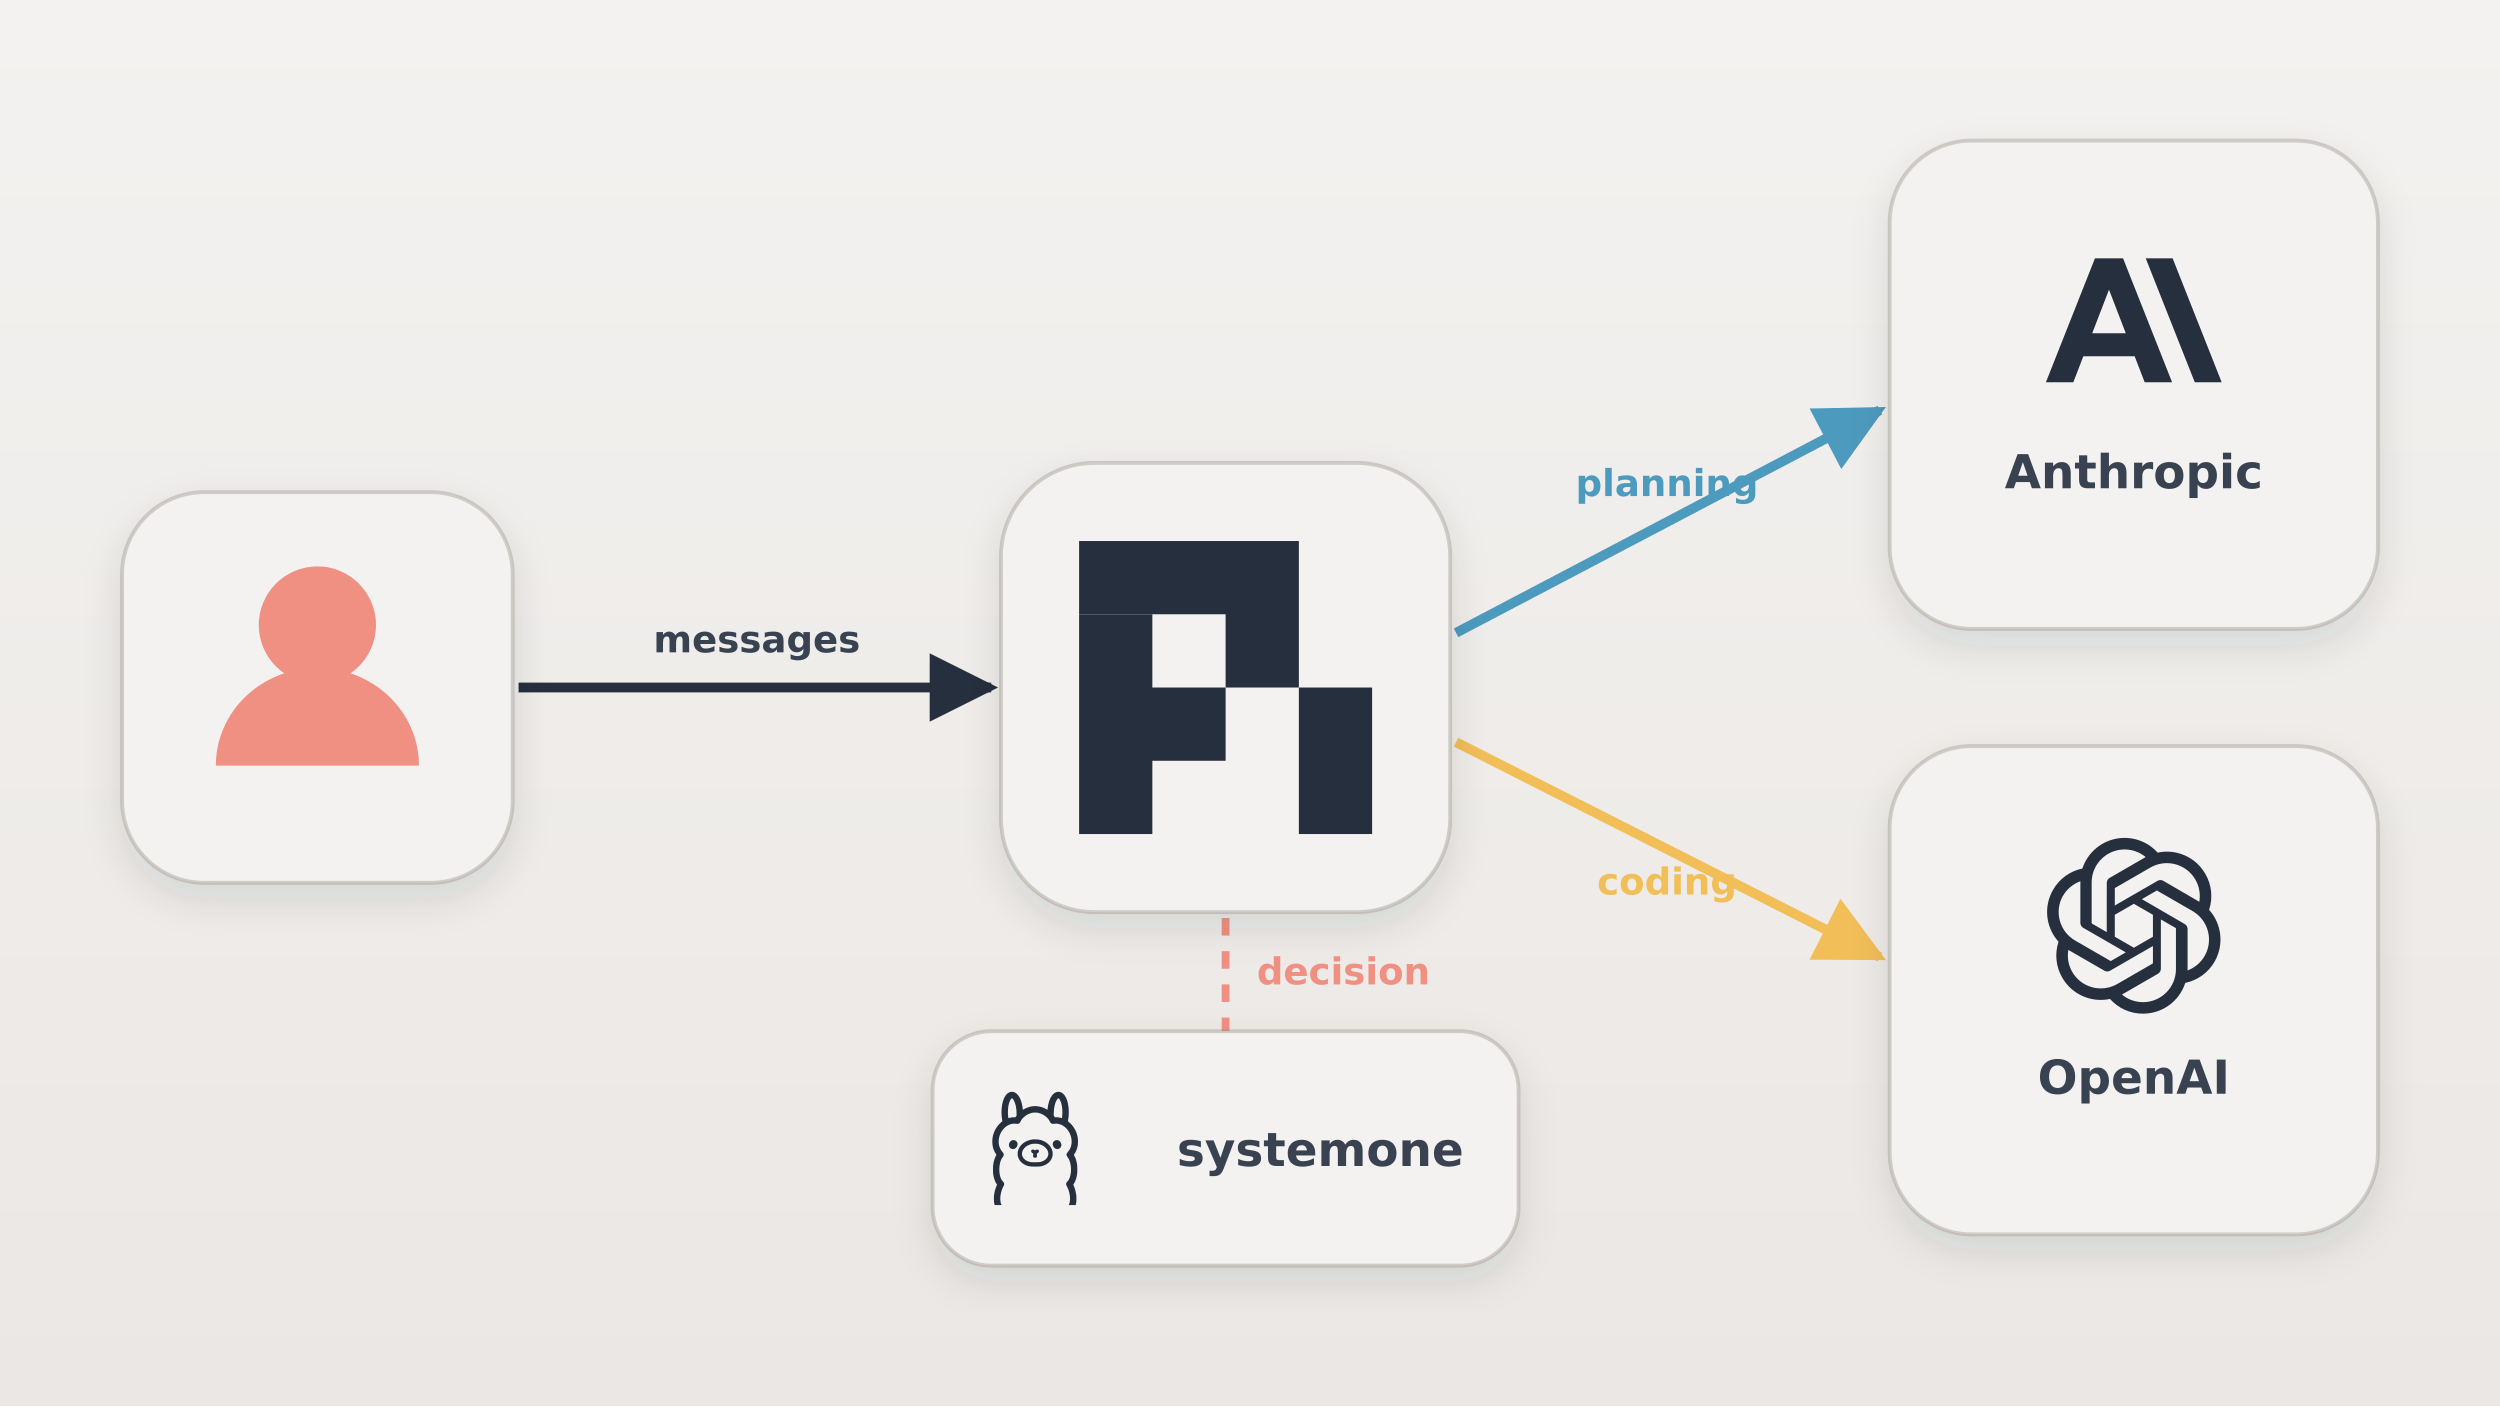
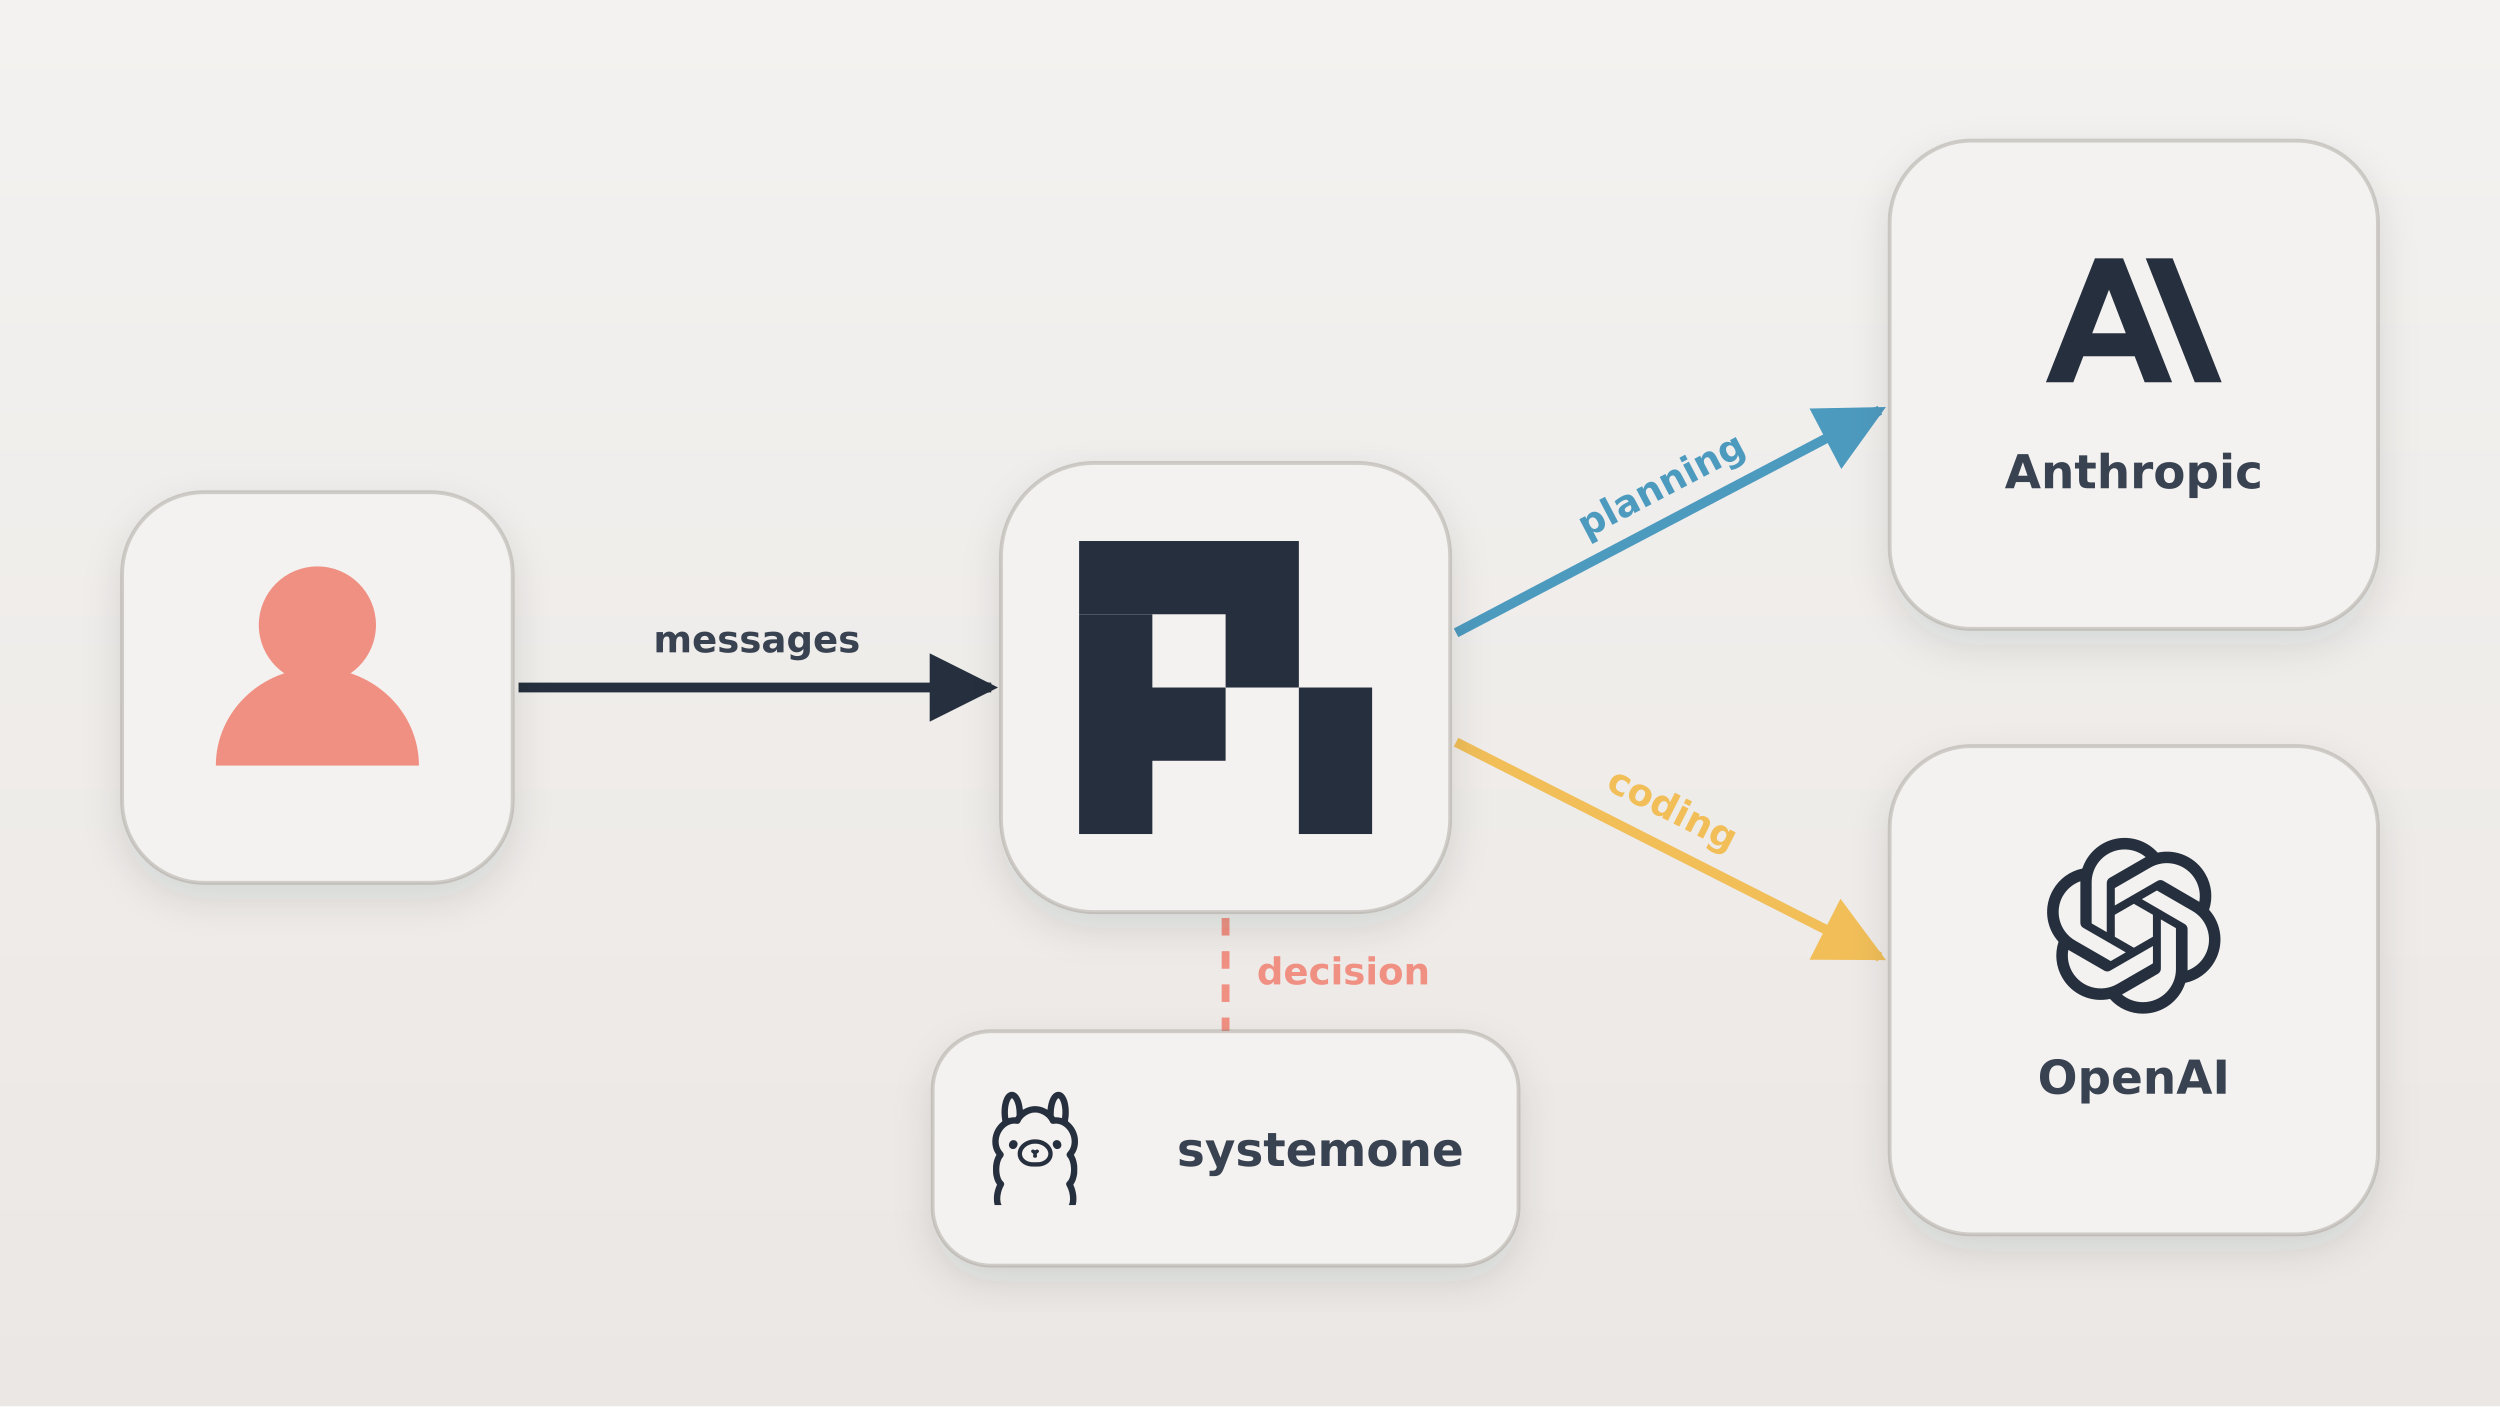
<svg xmlns="http://www.w3.org/2000/svg" width="1280" height="720" viewBox="0 0 1280 720" role="img" aria-label="Diagram: a user sends one request line to the Pi logo labeled router, which routes planning to Anthropic and coding to OpenAI, with a systemone decision model on Ollama below">
  <defs>
    <linearGradient id="bg" x1="0" y1="0" x2="0" y2="1">
      <stop offset="0" stop-color="#f3f2f0" />
      <stop offset="1" stop-color="#ebe7e4" />
    </linearGradient>
    <filter id="ps" x="-20%" y="-20%" width="140%" height="140%">
      <feDropShadow dx="0" dy="8" stdDeviation="10" flood-color="#252f3d" flood-opacity="0.12" />
    </filter>
    <marker id="ah-252f3d" viewBox="0 0 10 10" refX="9" refY="5" markerWidth="7" markerHeight="7" orient="auto-start-reverse">
      <path d="M0 0L10 5L0 10Z" fill="#252f3d" />
    </marker>
    <marker id="ah-4D9ABF" viewBox="0 0 10 10" refX="9" refY="5" markerWidth="7" markerHeight="7" orient="auto-start-reverse">
      <path d="M0 0L10 5L0 10Z" fill="#4D9ABF" />
    </marker>
    <marker id="ah-F1BE58" viewBox="0 0 10 10" refX="9" refY="5" markerWidth="7" markerHeight="7" orient="auto-start-reverse">
      <path d="M0 0L10 5L0 10Z" fill="#F1BE58" />
    </marker>
  </defs>
  <rect width="1280" height="720" fill="url(#bg)" />
  <g transform="translate(-12.5,-8)">
    <g>
      <line x1="278" y1="360" x2="520" y2="360" stroke="#252f3d" stroke-width="5" marker-end="url(#ah-252f3d)" fill="none" />
      <line x1="758" y1="332" x2="975" y2="218" stroke="#4D9ABF" stroke-width="5" marker-end="url(#ah-4D9ABF)" fill="none" />
      <line x1="758" y1="388" x2="975" y2="498" stroke="#F1BE58" stroke-width="5" marker-end="url(#ah-F1BE58)" fill="none" />
      <line x1="640" y1="478" x2="640" y2="536" stroke="#F09082" stroke-width="4" stroke-dasharray="9 8" fill="none" />
    </g>
    <rect x="75.0" y="260.0" width="200" height="200" rx="42" fill="#f4f2f0" stroke="#8b847d" stroke-opacity="0.35" stroke-width="2" filter="url(#ps)" />
    <rect x="525.0" y="245.0" width="230" height="230" rx="48" fill="#f4f2f0" stroke="#8b847d" stroke-opacity="0.35" stroke-width="2" filter="url(#ps)" />
    <rect x="490.0" y="536.0" width="300" height="120" rx="30" fill="#f4f2f0" stroke="#8b847d" stroke-opacity="0.35" stroke-width="2" filter="url(#ps)" />
    <rect x="980.0" y="80.0" width="250" height="250" rx="42" fill="#f4f2f0" stroke="#8b847d" stroke-opacity="0.35" stroke-width="2" filter="url(#ps)" />
    <rect x="980.0" y="390.0" width="250" height="250" rx="42" fill="#f4f2f0" stroke="#8b847d" stroke-opacity="0.35" stroke-width="2" filter="url(#ps)" />
    <g fill="#F09082">
      <circle cx="175" cy="328" r="30" />
      <path d="M123 400 A52 50 0 0 1 227 400 Z" />
    </g>
    <g transform="translate(565.00,285.00) scale(0.2679)" fill="#252f3d">
      <path d="M420 280H280V140H0V0H420V280Z" />
      <path d="M560 560H420V280H560V560Z" />
      <path d="M140 560H0V140H140V280H280V420H140V560Z" />
    </g>
    <g transform="translate(1060.00,127.00) scale(3.75)">
      <path d="M17.304 3.541h-3.672l6.696 16.918H24Zm-10.608 0L0 20.459h3.744l1.369-3.553h7.005l1.369 3.553h3.744L10.536 3.541Zm-.371 10.223 2.291-5.946 2.291 5.946Z" fill="#252f3d" />
    </g>
    <g transform="translate(1060.00,437.00) scale(3.75)">
      <path d="M22.282 9.821a5.985 5.985 0 0 0-.516-4.911 6.046 6.046 0 0 0-6.51-2.9A6.065 6.065 0 0 0 4.981 4.182a5.985 5.985 0 0 0-3.998 2.9 6.046 6.046 0 0 0 .743 7.097 5.98 5.98 0 0 0 .511 4.911 6.051 6.051 0 0 0 6.515 2.9A5.985 5.985 0 0 0 13.26 24a6.056 6.056 0 0 0 5.772-4.206 5.989 5.989 0 0 0 3.998-2.9 6.056 6.056 0 0 0-.748-7.073zm-9.022 12.608a4.476 4.476 0 0 1-2.876-1.041l.142-.08 4.778-2.758a.795.795 0 0 0 .393-.681v-6.737l2.02 1.169a.071.071 0 0 1 .038.052v5.583a4.504 4.504 0 0 1-4.495 4.494zm-9.661-4.125a4.471 4.471 0 0 1-.535-3.014l.142.085 4.783 2.758a.771.771 0 0 0 .781 0l5.843-3.369v2.332a.08.08 0 0 1-.033.061L9.74 19.95a4.499 4.499 0 0 1-6.141-1.646zM2.341 7.896a4.485 4.485 0 0 1 2.365-1.973V11.6a.766.766 0 0 0 .388.676l5.814 3.354-2.02 1.169a.076.076 0 0 1-.071 0l-4.83-2.787A4.504 4.504 0 0 1 2.341 7.872zm16.596 3.856L13.104 8.364 15.119 7.2a.076.076 0 0 1 .071 0l4.83 2.791a4.494 4.494 0 0 1-.676 8.104v-5.677a.79.79 0 0 0-.407-.667zm2.011-3.023l-.142-.085-4.774-2.782a.776.776 0 0 0-.785 0L9.409 9.23V6.897a.066.066 0 0 1 .028-.061l4.83-2.787a4.499 4.499 0 0 1 6.68 4.66zM8.306 12.863l-2.02-1.164a.08.08 0 0 1-.038-.057V6.074a4.499 4.499 0 0 1 7.376-3.454l-.142.081L8.704 5.459a.795.795 0 0 0-.393.681zm1.098-2.365l2.602-1.5 2.607 1.5v2.999l-2.597 1.5-2.607-1.5Z" fill="#252f3d" />
    </g>
    <g transform="translate(513.50,567.00) scale(2.4167)">
      <path d="M16.361 10.26a.894.894 0 0 0-.558.47l-.072.148.001.207c0 .193.004.217.059.353.076.193.152.312.291.448.24.238.51.3.872.205a.86.86 0 0 0 .517-.436.752.752 0 0 0 .08-.498c-.064-.453-.33-.782-.724-.897a1.06 1.06 0 0 0-.466 0zm-9.203.005c-.305.096-.533.32-.65.639a1.187 1.187 0 0 0-.06.52c.057.309.31.59.598.667.362.095.632.033.872-.205.14-.136.215-.255.291-.448.055-.136.059-.16.059-.353l.001-.207-.072-.148a.894.894 0 0 0-.565-.472 1.02 1.02 0 0 0-.474.007Zm4.184 2c-.131.071-.223.25-.195.383.031.143.157.288.353.407.105.063.112.072.117.136.004.038-.01.146-.029.243-.02.094-.036.194-.036.222.002.074.07.195.143.253.064.052.076.054.255.059.164.005.198.001.264-.03.169-.082.212-.234.15-.525-.052-.243-.042-.28.087-.355.137-.08.281-.219.324-.314a.365.365 0 0 0-.175-.48.394.394 0 0 0-.181-.033c-.126 0-.207.03-.355.124l-.085.053-.053-.032c-.219-.13-.259-.145-.391-.143a.396.396 0 0 0-.193.032zm.39-2.195c-.373.036-.475.05-.654.086-.291.06-.68.195-.951.328-.94.46-1.589 1.226-1.787 2.114-.04.176-.045.234-.045.53 0 .294.005.357.043.524.264 1.16 1.332 2.017 2.714 2.173.3.033 1.596.033 1.896 0 1.11-.125 2.064-.727 2.493-1.571.114-.226.169-.372.22-.602.039-.167.044-.23.044-.523 0-.297-.005-.355-.045-.531-.288-1.29-1.539-2.304-3.072-2.497a6.873 6.873 0 0 0-.855-.031zm.645.937a3.283 3.283 0 0 1 1.44.514c.223.148.537.458.671.662.166.251.26.508.303.82.02.143.01.251-.043.482-.08.345-.332.705-.672.957a3.115 3.115 0 0 1-.689.348c-.382.122-.632.144-1.525.138-.582-.006-.686-.01-.853-.042-.57-.107-1.022-.334-1.35-.68-.264-.28-.385-.535-.45-.946-.03-.192.025-.509.137-.776.136-.326.488-.73.836-.963.403-.269.934-.46 1.422-.512.187-.02.586-.02.773-.002zm-5.503-11a1.653 1.653 0 0 0-.683.298C5.617.74 5.173 1.666 4.985 2.819c-.07.436-.119 1.04-.119 1.503 0 .544.064 1.24.155 1.721.02.107.031.202.023.208a8.12 8.12 0 0 1-.187.152 5.324 5.324 0 0 0-.949 1.02 5.49 5.49 0 0 0-.94 2.339 6.625 6.625 0 0 0-.023 1.357c.091.78.325 1.438.727 2.04l.13.195-.037.064c-.269.452-.498 1.105-.605 1.732-.084.496-.095.629-.095 1.294 0 .67.009.803.088 1.266.095.555.288 1.143.503 1.534.071.128.243.393.264.407.007.003-.014.067-.046.141a7.405 7.405 0 0 0-.548 1.873c-.062.417-.071.552-.071.991 0 .56.031.832.148 1.279L3.42 24h1.478l-.05-.091c-.297-.552-.325-1.575-.068-2.597.117-.472.25-.819.498-1.296l.148-.29v-.177c0-.165-.003-.184-.057-.293a.915.915 0 0 0-.194-.25 1.74 1.74 0 0 1-.385-.543c-.424-.92-.506-2.286-.208-3.451.124-.486.329-.918.544-1.154a.787.787 0 0 0 .223-.531c0-.195-.07-.355-.224-.522a3.136 3.136 0 0 1-.817-1.729c-.14-.96.114-2.005.69-2.834.563-.814 1.353-1.336 2.237-1.475.199-.033.57-.028.776.01.226.04.367.028.512-.041.179-.085.268-.19.374-.431.093-.215.165-.333.36-.576.234-.29.46-.489.822-.729.413-.27.884-.467 1.352-.561.17-.035.25-.04.569-.04.319 0 .398.005.569.04a4.07 4.07 0 0 1 1.914.997c.117.109.398.457.488.602.034.057.095.177.132.267.105.241.195.346.374.43.14.068.286.082.503.045.343-.058.607-.053.943.016 1.144.23 2.14 1.173 2.581 2.437.385 1.108.276 2.267-.296 3.153-.097.15-.193.27-.333.419-.301.322-.301.722-.001 1.053.493.539.801 1.866.708 3.036-.062.772-.26 1.463-.533 1.854a2.096 2.096 0 0 1-.224.258.916.916 0 0 0-.194.25c-.054.109-.057.128-.057.293v.178l.148.29c.248.476.38.823.498 1.295.253 1.008.231 2.01-.059 2.581a.845.845 0 0 0-.044.098c0 .006.329.009.732.009h.73l.02-.074.036-.134c.019-.076.057-.3.088-.516.029-.217.029-1.016 0-1.258-.11-.875-.295-1.57-.597-2.226-.032-.074-.053-.138-.046-.141.008-.005.057-.074.108-.152.376-.569.607-1.284.724-2.228.031-.26.031-1.378 0-1.628-.083-.645-.182-1.082-.348-1.525a6.083 6.083 0 0 0-.329-.7l-.038-.064.131-.194c.402-.604.636-1.262.727-2.04a6.625 6.625 0 0 0-.024-1.358 5.512 5.512 0 0 0-.939-2.339 5.325 5.325 0 0 0-.95-1.02 8.097 8.097 0 0 1-.186-.152.692.692 0 0 1 .023-.208c.208-1.087.201-2.443-.017-3.503-.19-.924-.535-1.658-.98-2.082-.354-.338-.716-.482-1.15-.455-.996.059-1.8 1.205-2.116 3.01a6.805 6.805 0 0 0-.097.726c0 .036-.007.066-.015.066a.96.96 0 0 1-.149-.078A4.857 4.857 0 0 0 12 3.03c-.832 0-1.687.243-2.456.698a.958.958 0 0 1-.148.078c-.008 0-.015-.03-.015-.066a6.71 6.71 0 0 0-.097-.725C8.997 1.392 8.337.319 7.46.048a2.096 2.096 0 0 0-.585-.041Zm.293 1.402c.248.197.523.759.682 1.388.03.113.06.244.069.292.007.047.026.152.041.233.067.365.098.76.102 1.24l.002.475-.12.175-.118.178h-.278c-.324 0-.646.041-.954.124l-.238.06c-.033.007-.038-.003-.057-.144a8.438 8.438 0 0 1 .016-2.323c.124-.788.413-1.501.696-1.711.067-.05.079-.049.157.013zm9.825-.012c.17.126.358.46.498.888.28.854.36 2.028.212 3.145-.019.14-.024.151-.057.144l-.238-.06a3.693 3.693 0 0 0-.954-.124h-.278l-.119-.178-.119-.175.002-.474c.004-.669.066-1.19.214-1.772.157-.623.434-1.185.68-1.382.078-.062.09-.063.159-.012z" fill="#252f3d" />
    </g>
    <g font-family="DejaVu Sans, system-ui, sans-serif">
      <text x="400" y="342" font-size="19" fill="#384251" text-anchor="middle" font-weight="600">messages</text>
-       <text x="866" y="262" font-size="19" fill="#4D9ABF" text-anchor="middle" font-weight="700">planning</text>
-       <text x="866" y="466" font-size="19" fill="#F1BE58" text-anchor="middle" font-weight="700">coding</text>
+       <text transform="rotate(-27.71 866 262)" x="866" y="262" font-size="19" fill="#4D9ABF" text-anchor="middle" font-weight="700">planning</text>
+       <text transform="rotate(26.88 866 428)" x="866" y="428" font-size="19" fill="#F1BE58" text-anchor="middle" font-weight="700">coding</text>
      <text x="656" y="512" font-size="19" fill="#F09082" text-anchor="start" font-weight="700">decision</text>
      <text x="1105" y="258" font-size="24" fill="#384251" text-anchor="middle" font-weight="700">Anthropic</text>
      <text x="1105" y="568" font-size="24" fill="#384251" text-anchor="middle" font-weight="700">OpenAI</text>
      <text x="688.5" y="605" font-size="24" fill="#384251" text-anchor="middle" font-weight="700">systemone</text>
    </g>
  </g>
</svg>
